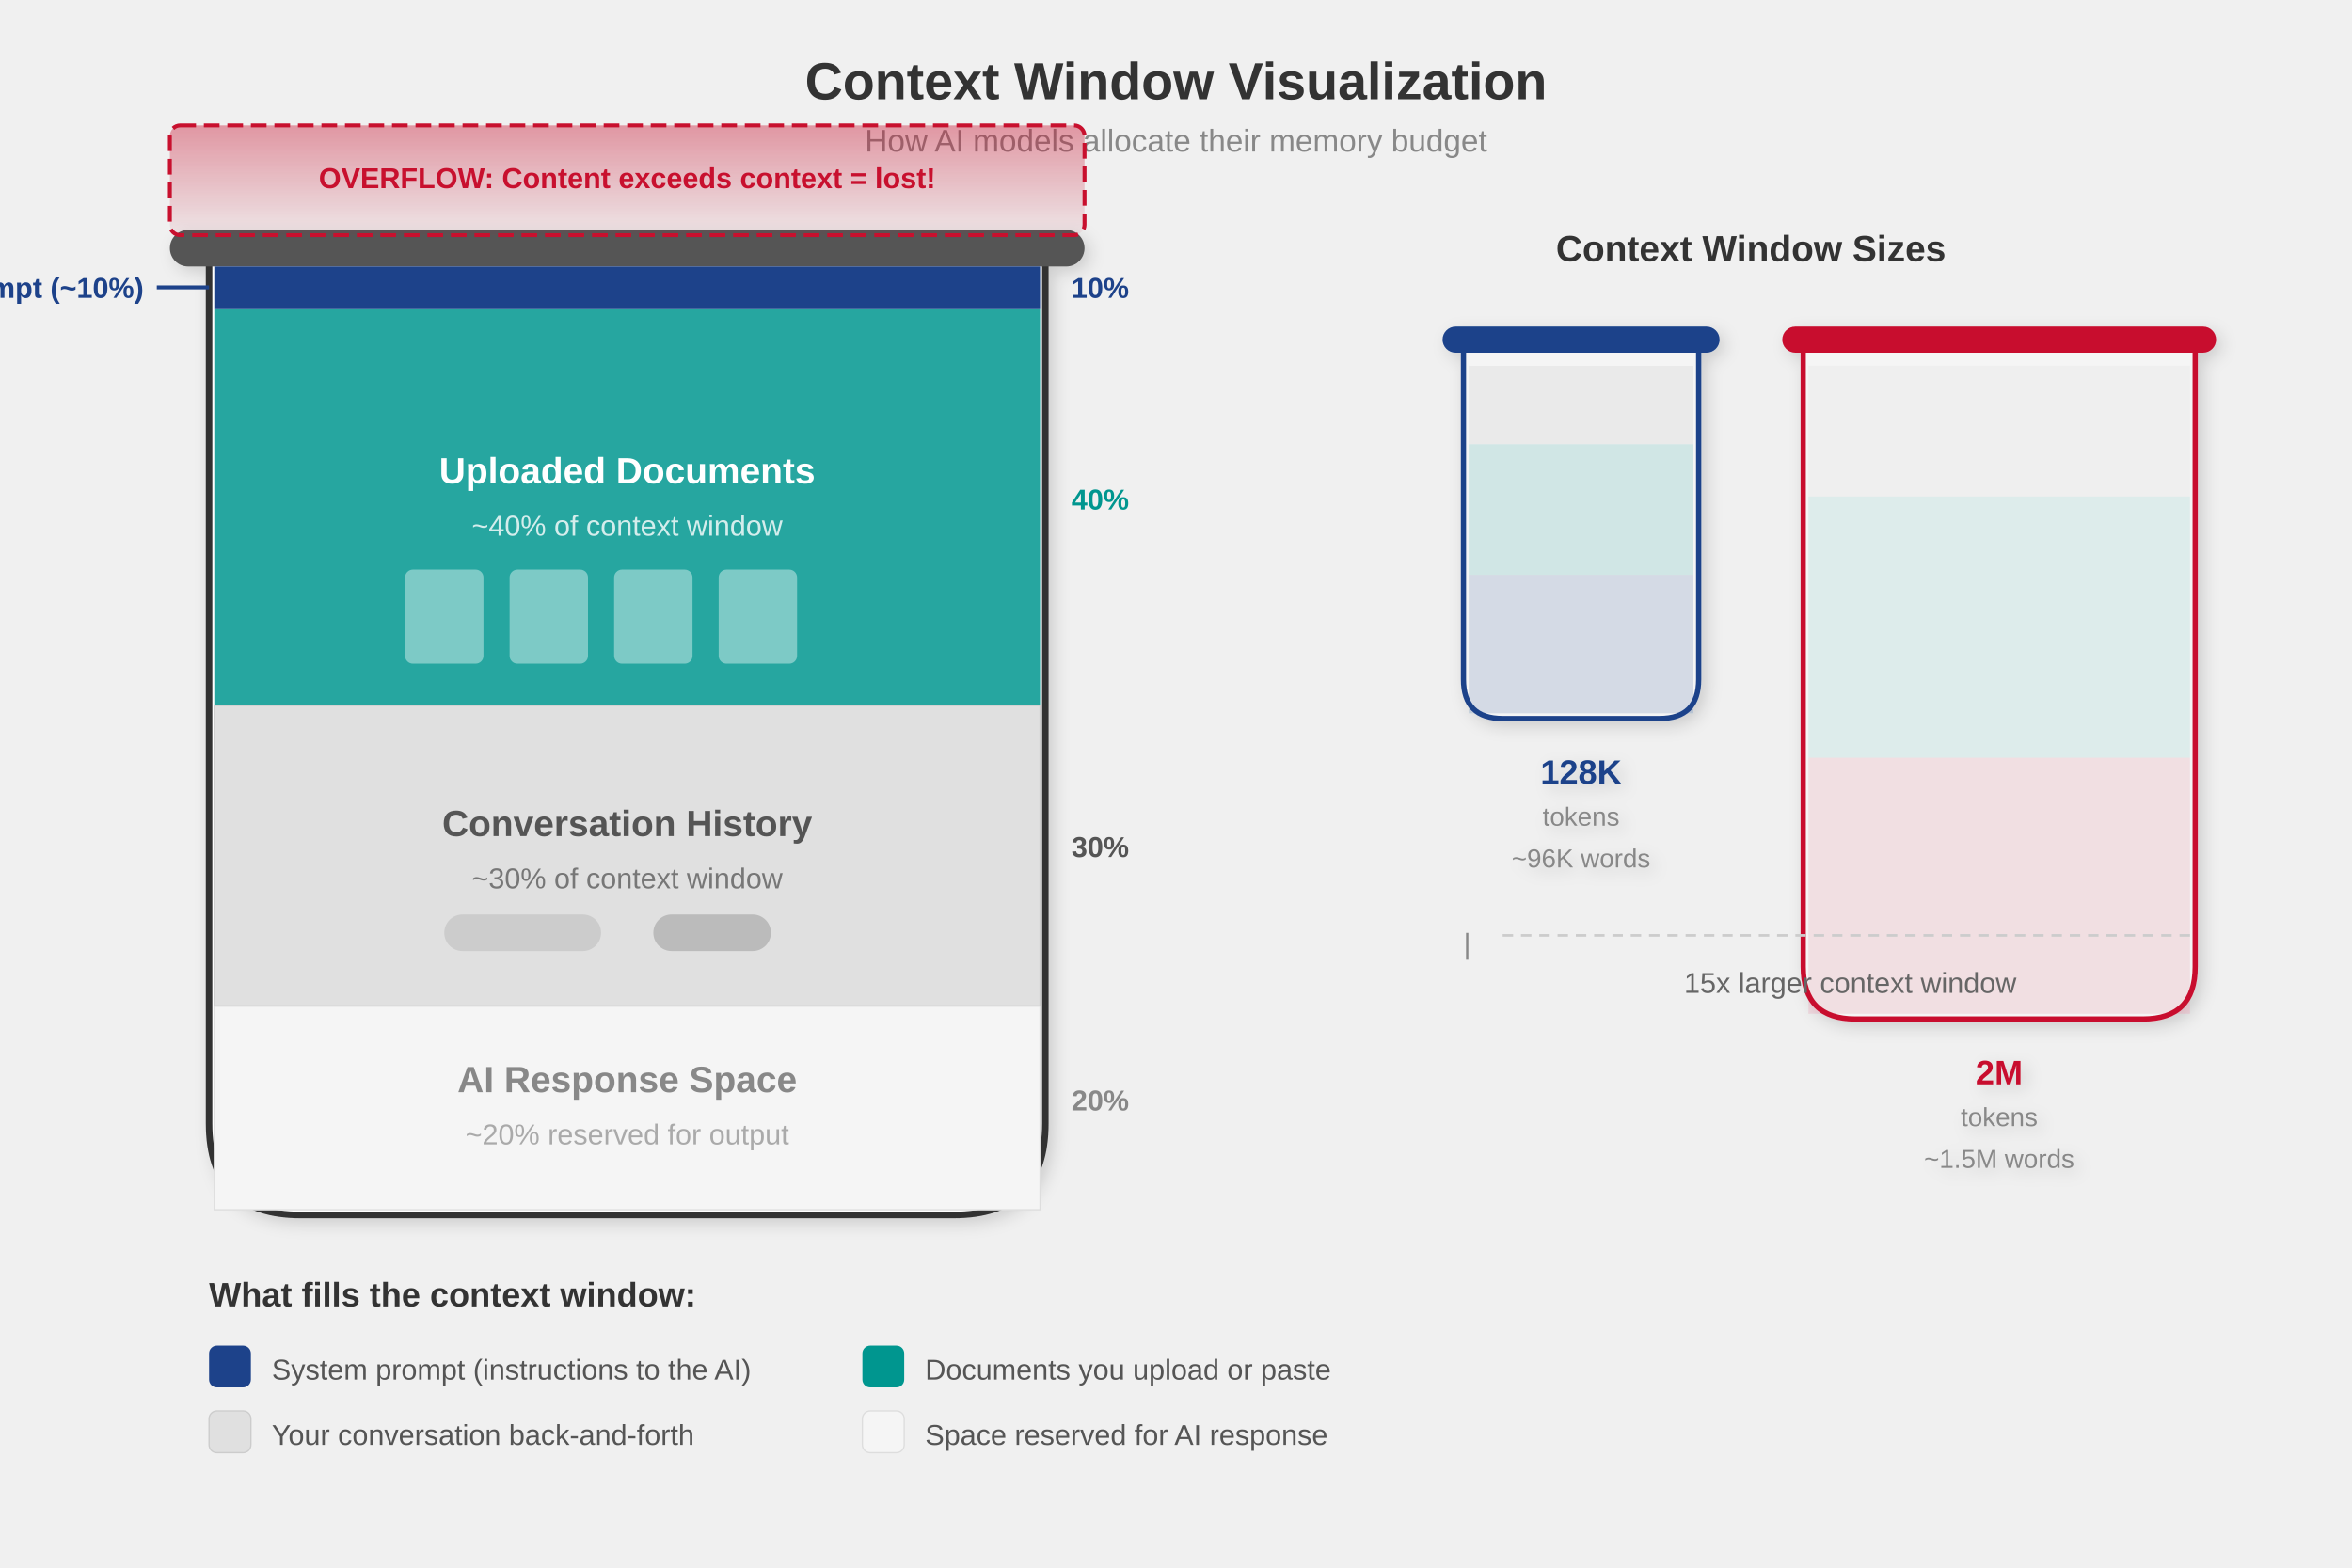
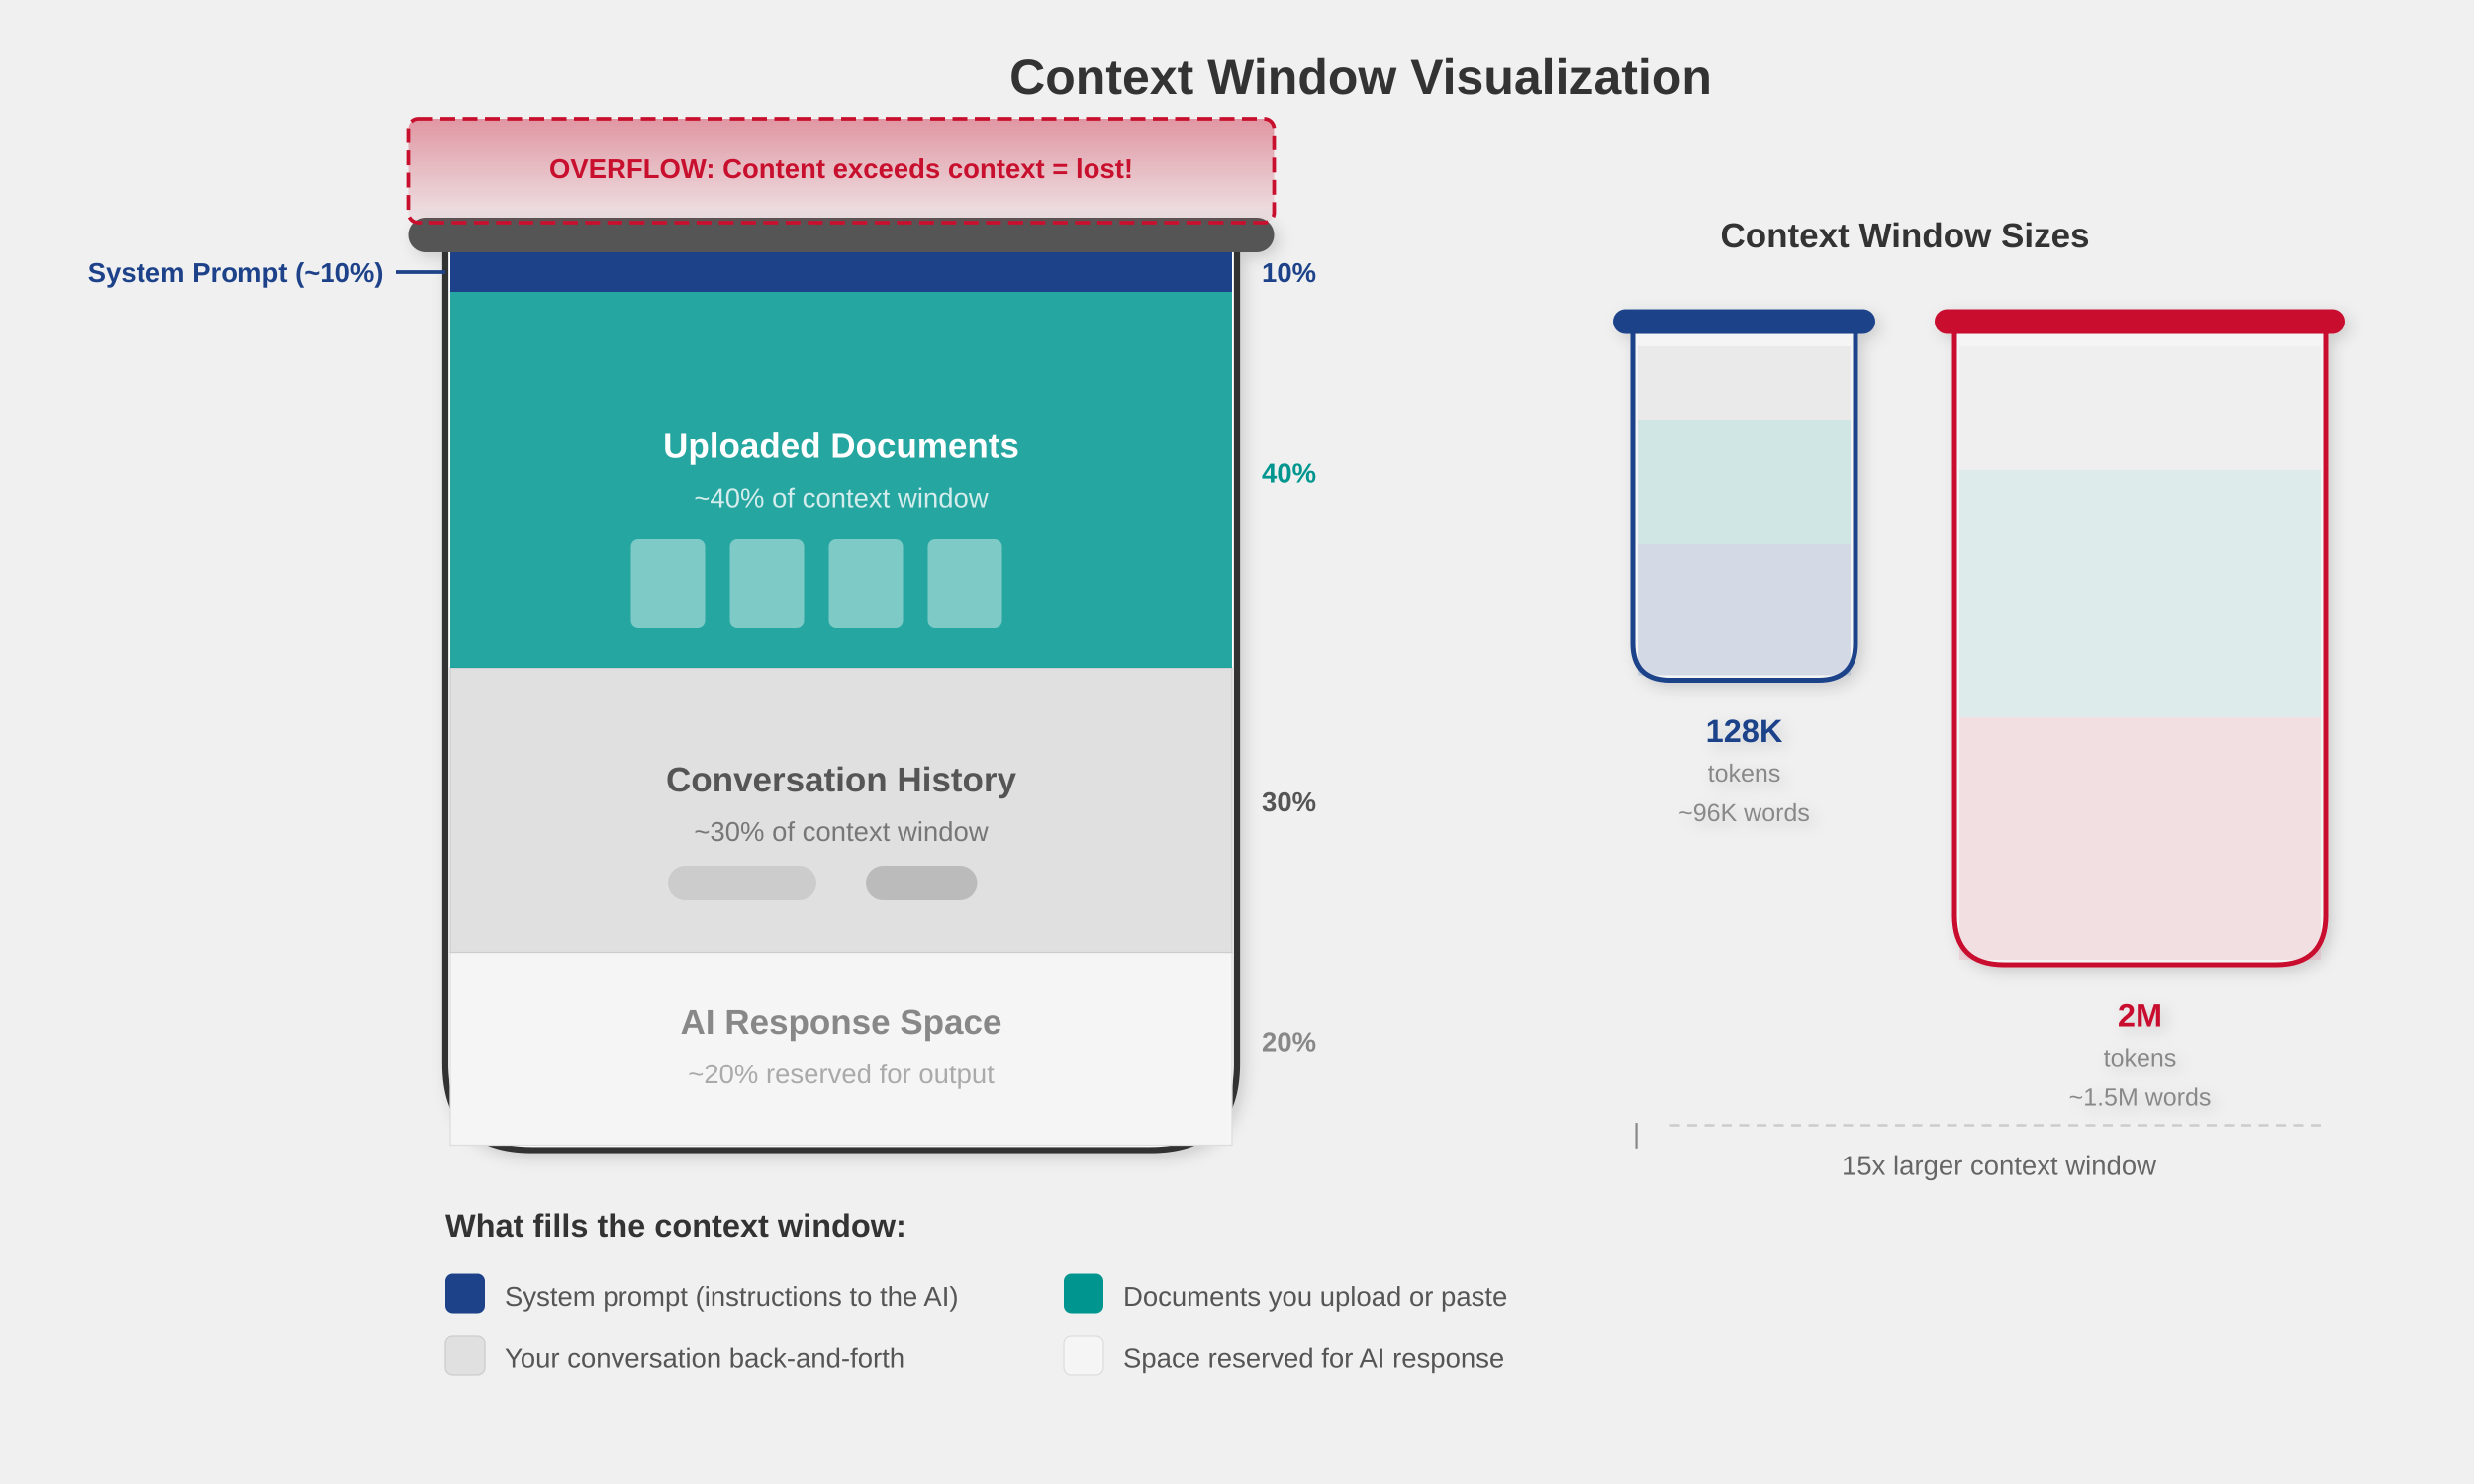
- <svg xmlns="http://www.w3.org/2000/svg" viewBox="0 0 900 600" font-family="Montserrat, Arial, sans-serif">
+ <svg xmlns="http://www.w3.org/2000/svg" viewBox="-100 0 1000 600" width="500" height="300" font-family="Montserrat, Arial, sans-serif">
  <defs>
    <filter id="shadow">
      <feDropShadow dx="2" dy="2" stdDeviation="3" flood-opacity="0.15" />
    </filter>
    <clipPath id="bucketClip">
      <path d="M80,100 L80,430 Q80,460 110,460 L370,460 Q400,460 400,430 L400,100 Z" />
    </clipPath>
    <linearGradient id="overflowGrad" x1="0%" y1="0%" x2="0%" y2="100%">
      <stop offset="0%" stop-color="#C8102E" stop-opacity="0.4" />
      <stop offset="100%" stop-color="#C8102E" stop-opacity="0.05" />
    </linearGradient>
  </defs>
  <text x="450" y="38" text-anchor="middle" font-size="20" font-weight="700" fill="#333333">Context Window Visualization</text>
-   <text x="450" y="58" text-anchor="middle" font-size="12" fill="#888888">How AI models allocate their memory budget</text>
  <g filter="url(#shadow)">
    <path d="M80,95 L80,430 Q80,465 115,465 L365,465 Q400,465 400,430 L400,95" fill="#FFFFFF" stroke="#333333" stroke-width="2.5" stroke-linecap="round" />
    <rect x="65" y="88" width="350" height="14" rx="7" fill="#555555" />
  </g>
  <rect x="82" y="385" width="316" height="78" fill="#F5F5F5" stroke="#DDDDDD" stroke-width="0.5" />
  <text x="240" y="418" text-anchor="middle" font-size="14" font-weight="600" fill="#888888">AI Response Space</text>
  <text x="240" y="438" text-anchor="middle" font-size="11" fill="#AAAAAA">~20% reserved for output</text>
  <rect x="82" y="270" width="316" height="115" fill="#E0E0E0" stroke="#CCCCCC" stroke-width="0.5" />
  <text x="240" y="320" text-anchor="middle" font-size="14" font-weight="600" fill="#555555">Conversation History</text>
  <text x="240" y="340" text-anchor="middle" font-size="11" fill="#777777">~30% of context window</text>
  <rect x="170" y="350" width="60" height="14" rx="7" fill="#CCCCCC" />
  <rect x="250" y="350" width="45" height="14" rx="7" fill="#BBBBBB" />
  <rect x="82" y="118" width="316" height="152" fill="#00968F" opacity="0.85" />
  <text x="240" y="185" text-anchor="middle" font-size="14" font-weight="700" fill="#FFFFFF">Uploaded Documents</text>
  <text x="240" y="205" text-anchor="middle" font-size="11" fill="rgba(255,255,255,0.8)">~40% of context window</text>
  <g opacity="0.4">
    <rect x="155" y="218" width="30" height="36" rx="3" fill="#FFFFFF" />
    <rect x="195" y="218" width="30" height="36" rx="3" fill="#FFFFFF" />
    <rect x="235" y="218" width="30" height="36" rx="3" fill="#FFFFFF" />
    <rect x="275" y="218" width="30" height="36" rx="3" fill="#FFFFFF" />
  </g>
  <rect x="82" y="102" width="316" height="16" fill="#1D428A" />
  <line x1="60" y1="110" x2="80" y2="110" stroke="#1D428A" stroke-width="1.5" />
  <text x="55" y="114" text-anchor="end" font-size="11" font-weight="600" fill="#1D428A">System Prompt (~10%)</text>
  <rect x="65" y="48" width="350" height="42" rx="4" fill="url(#overflowGrad)" stroke="#C8102E" stroke-width="1.5" stroke-dasharray="6,3" />
  <text x="240" y="72" text-anchor="middle" font-size="11" font-weight="700" fill="#C8102E">OVERFLOW: Content exceeds context = lost!</text>
  <g font-size="11" fill="#666666">
    <text x="410" y="114" font-weight="600" fill="#1D428A">10%</text>
    <text x="410" y="195" font-weight="600" fill="#00968F">40%</text>
    <text x="410" y="328" font-weight="600" fill="#555555">30%</text>
    <text x="410" y="425" font-weight="600" fill="#888888">20%</text>
  </g>
  <text x="670" y="100" text-anchor="middle" font-size="14" font-weight="700" fill="#333333">Context Window Sizes</text>
  <g filter="url(#shadow)" transform="translate(560, 130)">
    <path d="M0,0 L0,130 Q0,145 15,145 L75,145 Q90,145 90,130 L90,0" fill="#F5F5F5" stroke="#1D428A" stroke-width="2" />
    <rect x="-8" y="-5" width="106" height="10" rx="5" fill="#1D428A" />
    <rect x="2" y="90" width="86" height="53" fill="#1D428A" opacity="0.15" />
    <rect x="2" y="40" width="86" height="50" fill="#00968F" opacity="0.15" />
    <rect x="2" y="10" width="86" height="30" fill="#E0E0E0" opacity="0.5" />
    <text x="45" y="170" text-anchor="middle" font-size="13" font-weight="700" fill="#1D428A">128K</text>
    <text x="45" y="186" text-anchor="middle" font-size="10" fill="#888888">tokens</text>
    <text x="45" y="202" text-anchor="middle" font-size="10" fill="#888888">~96K words</text>
  </g>
  <g filter="url(#shadow)" transform="translate(690, 130)">
    <path d="M0,0 L0,240 Q0,260 20,260 L130,260 Q150,260 150,240 L150,0" fill="#F5F5F5" stroke="#C8102E" stroke-width="2" />
    <rect x="-8" y="-5" width="166" height="10" rx="5" fill="#C8102E" />
    <rect x="2" y="160" width="146" height="98" fill="#C8102E" opacity="0.1" />
    <rect x="2" y="60" width="146" height="100" fill="#00968F" opacity="0.1" />
    <rect x="2" y="10" width="146" height="50" fill="#E0E0E0" opacity="0.3" />
    <text x="75" y="285" text-anchor="middle" font-size="13" font-weight="700" fill="#C8102E">2M</text>
    <text x="75" y="301" text-anchor="middle" font-size="10" fill="#888888">tokens</text>
    <text x="75" y="317" text-anchor="middle" font-size="10" fill="#888888">~1.5M words</text>
  </g>
-   <text x="560" y="365" font-size="11" fill="#888888">|</text>
-   <line x1="575" y1="358" x2="840" y2="358" stroke="#CCCCCC" stroke-width="1" stroke-dasharray="4,3" />
-   <text x="708" y="380" text-anchor="middle" font-size="11" fill="#666666">15x larger context window</text>
+   <text x="560" y="462" font-size="11" fill="#888888">|</text>
+   <line x1="575" y1="455" x2="840" y2="455" stroke="#CCCCCC" stroke-width="1" stroke-dasharray="4,3" />
+   <text x="708" y="475" text-anchor="middle" font-size="11" fill="#666666">15x larger context window</text>
  <g transform="translate(80, 500)">
    <text x="0" y="0" font-size="13" font-weight="700" fill="#333333">What fills the context window:</text>
    <rect x="0" y="15" width="16" height="16" rx="3" fill="#1D428A" />
    <text x="24" y="28" font-size="11" fill="#555555">System prompt (instructions to the AI)</text>
    <rect x="250" y="15" width="16" height="16" rx="3" fill="#00968F" />
    <text x="274" y="28" font-size="11" fill="#555555">Documents you upload or paste</text>
    <rect x="0" y="40" width="16" height="16" rx="3" fill="#E0E0E0" stroke="#CCC" stroke-width="0.5" />
    <text x="24" y="53" font-size="11" fill="#555555">Your conversation back-and-forth</text>
    <rect x="250" y="40" width="16" height="16" rx="3" fill="#F5F5F5" stroke="#DDD" stroke-width="0.5" />
    <text x="274" y="53" font-size="11" fill="#555555">Space reserved for AI response</text>
  </g>
</svg>
